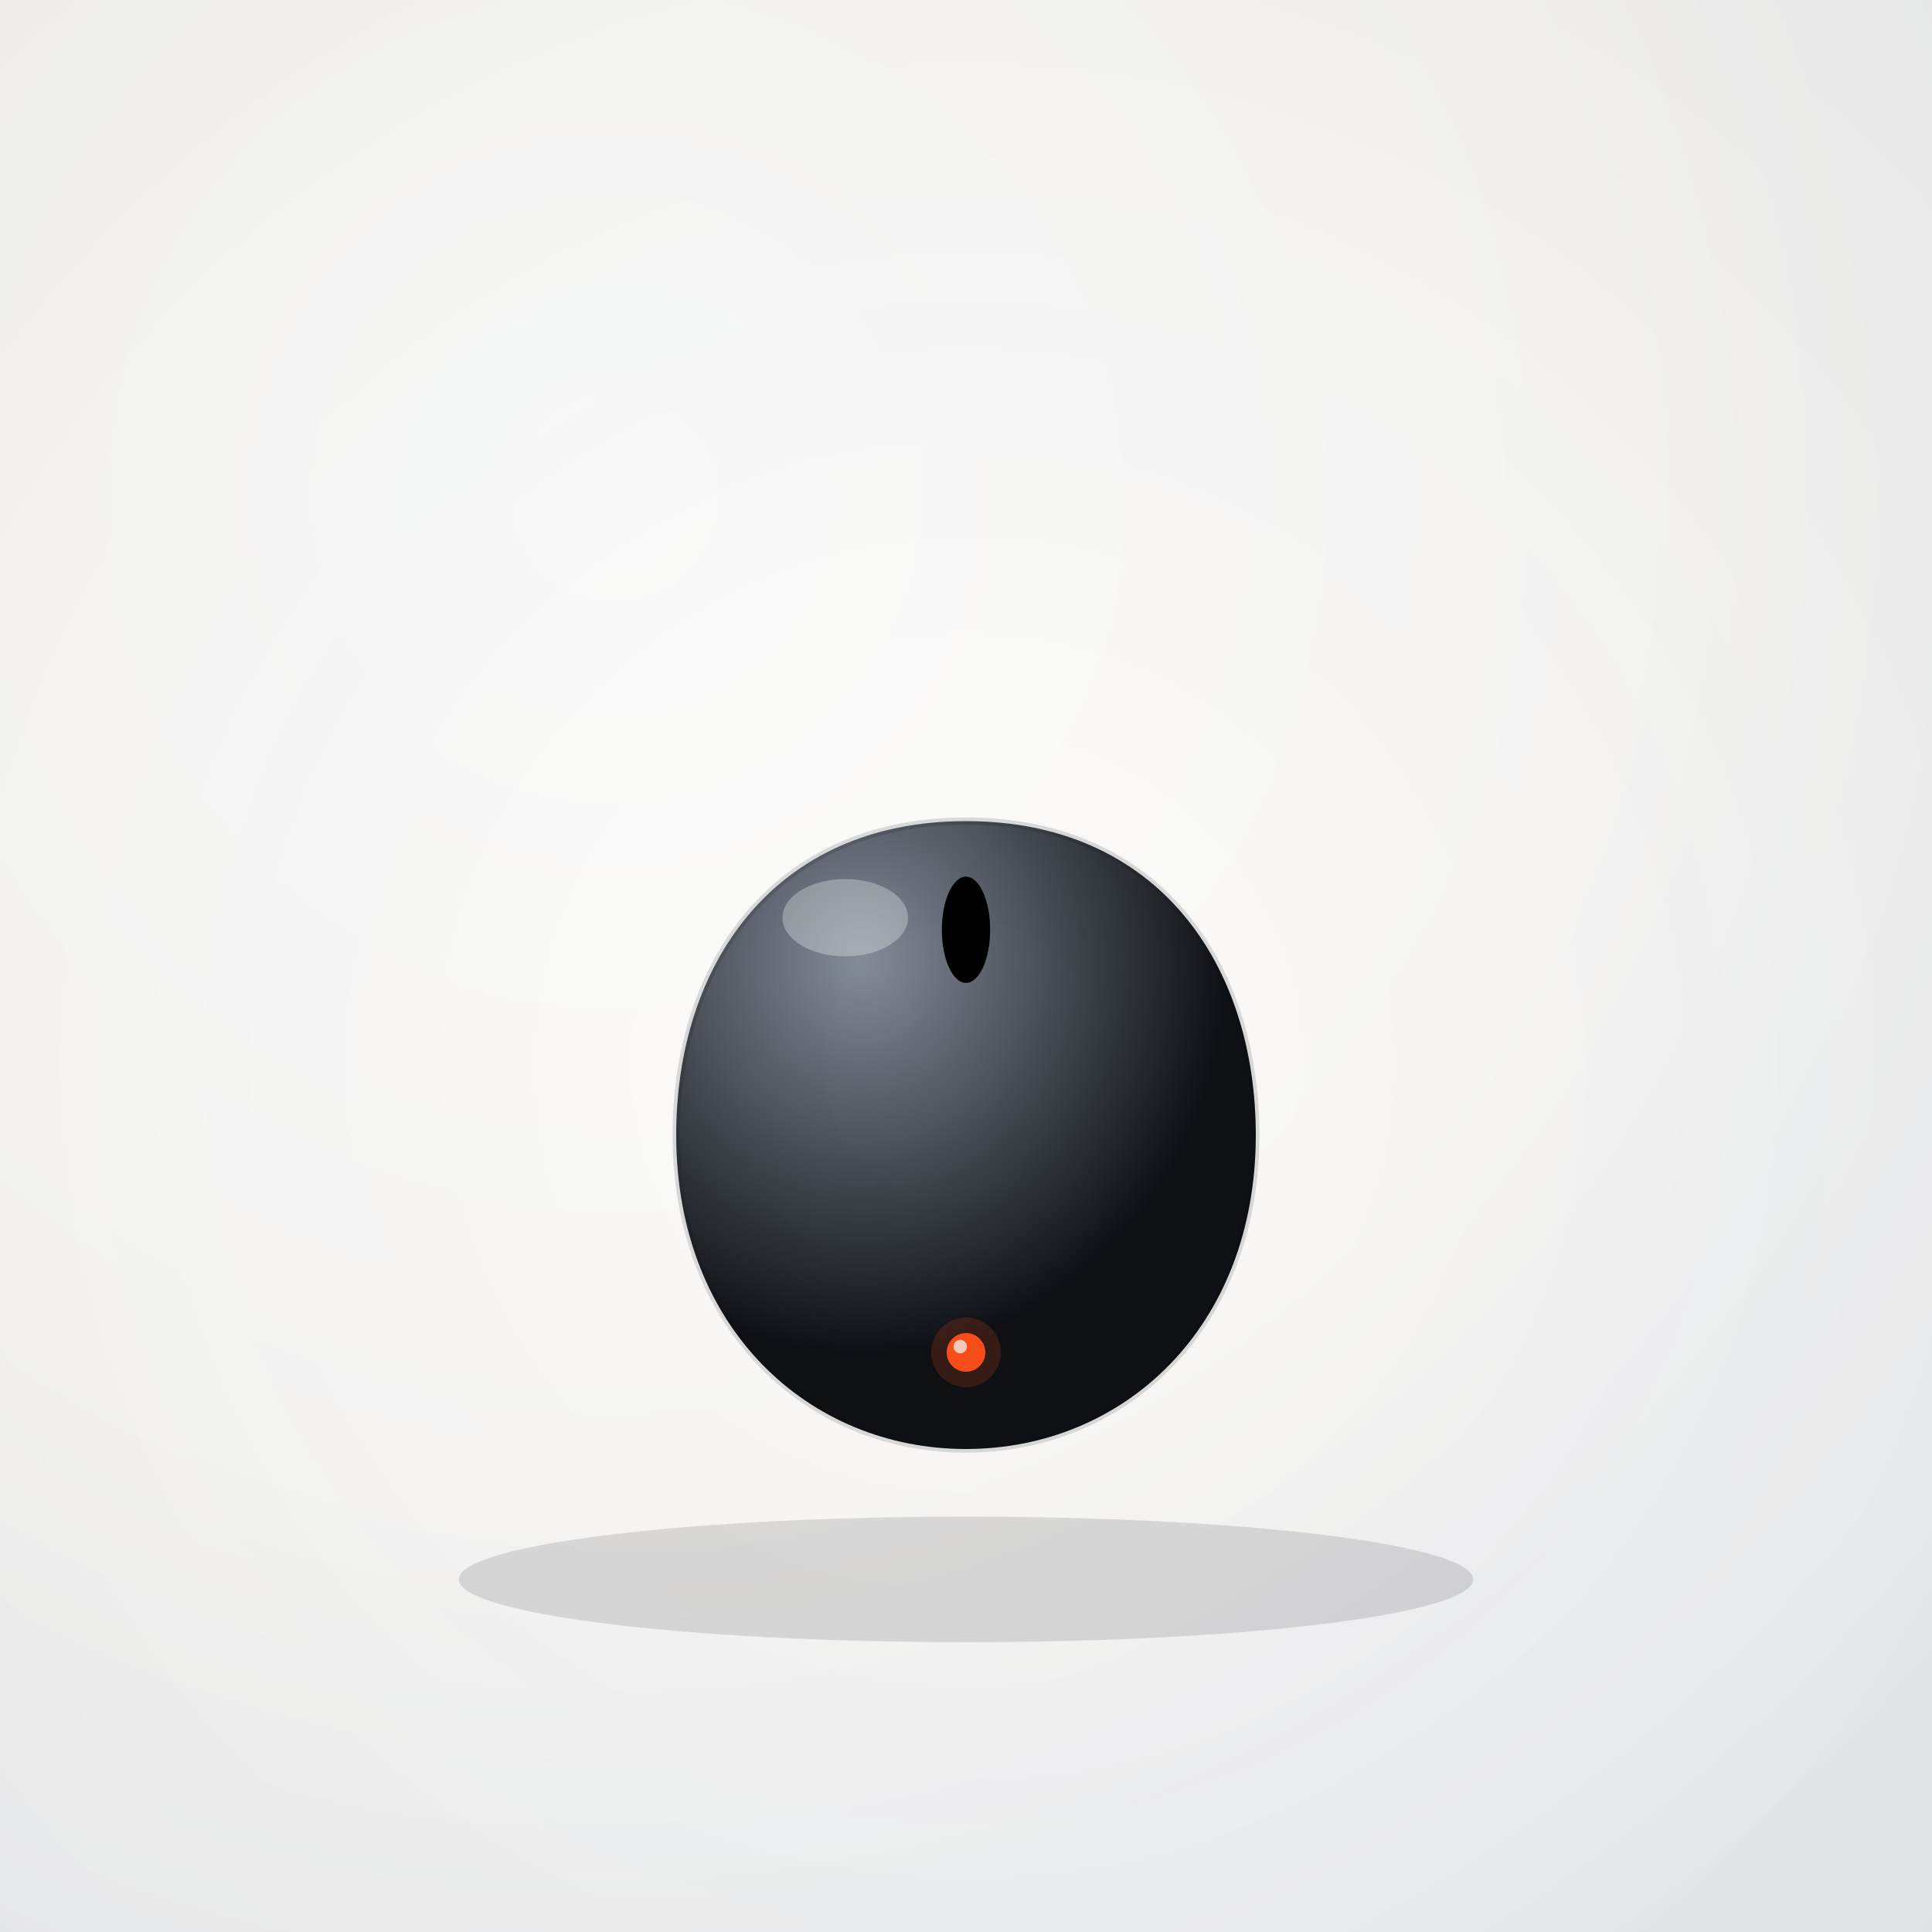
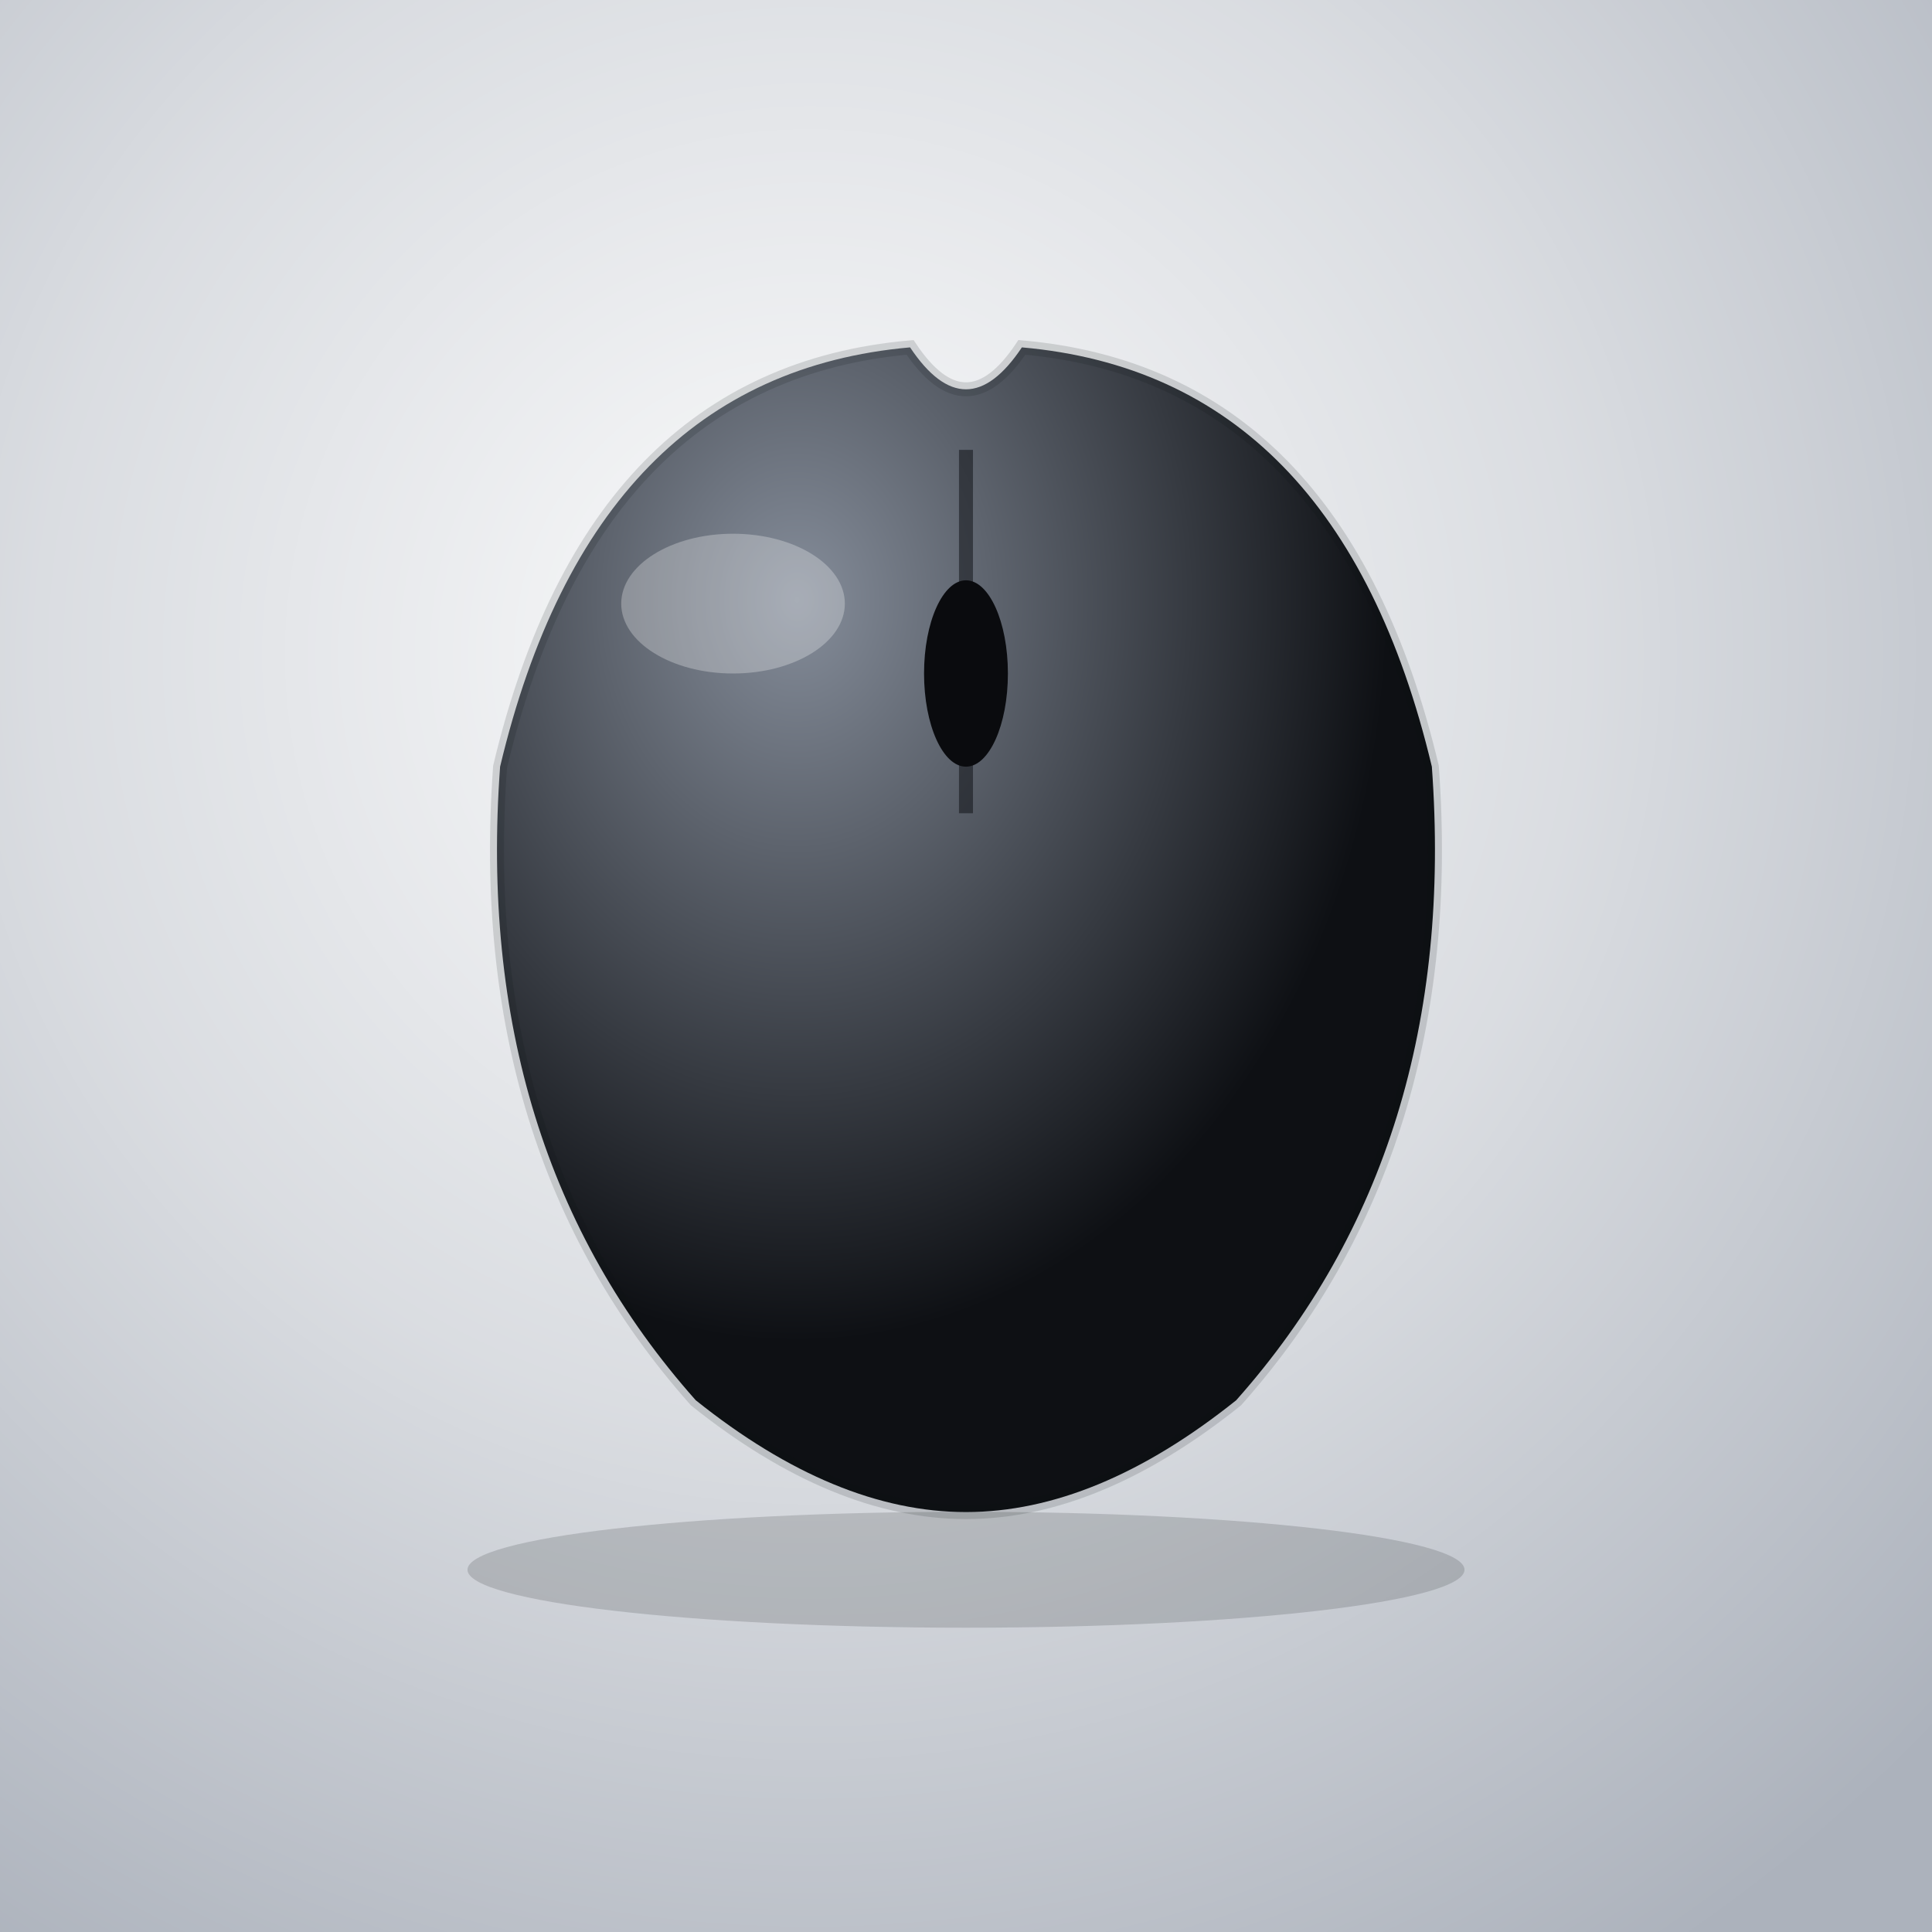
<svg xmlns="http://www.w3.org/2000/svg" viewBox="0 0 800 800" width="800" height="800">
  <defs>
-     <radialGradient id="wash34" cx="0.32" cy="0.26" r="0.95">
-       <stop offset="0" stop-color="#FFFFFF" stop-opacity="1" />
-       <stop offset="0.55" stop-color="#FBFAF8" stop-opacity="1" />
-       <stop offset="1" stop-color="#ECEEF2" stop-opacity="1" />
+     <radialGradient id="glow40" cx="0.42" cy="0.34" r="0.8">
+       <stop offset="0" stop-color="#FFFFFF" stop-opacity="0.95" />
+       <stop offset="0.5" stop-color="#FFFFFF" stop-opacity="0.55" />
+       <stop offset="1" stop-color="#FFFFFF" stop-opacity="0" />
    </radialGradient>
-     <radialGradient id="vig35" cx="0.5" cy="0.55" r="0.75">
-       <stop offset="0" stop-color="#0E1014" stop-opacity="0" />
-       <stop offset="1" stop-color="#0E1014" stop-opacity="0.06" />
-     </radialGradient>
-     <radialGradient id="mouse36" cx="0.32" cy="0.22" r="0.9">
+     <radialGradient id="mouse41" cx="0.32" cy="0.22" r="0.9">
      <stop offset="0" stop-color="#858D9A" stop-opacity="1" />
      <stop offset="0.7" stop-color="#0E1014" stop-opacity="1" />
      <stop offset="1" stop-color="#0E1014" stop-opacity="1" />
    </radialGradient>
  </defs>
-   <rect width="800" height="800" fill="#FBFAF8" />
-   <rect width="800" height="800" fill="url(#wash34)" />
-   <ellipse cx="400" cy="654" rx="210" ry="26" fill="#0E1014" opacity="0.13" filter="url(#blur37)" />
-   <path d="M 400 340 C 480 340 520 400 520 470 C 520 550 465 600 400 600 C 335 600 280 550 280 470 C 280 400 320 340 400 340 Z" fill="url(#mouse36)" stroke="#0E1014" stroke-width="3" stroke-opacity="0.14" />
-   <line x1="400" y1="350" x2="400" y2="430" stroke="#0b0dNaN" stroke-width="3" stroke-opacity="0.5" />
-   <ellipse cx="400" cy="385" rx="10" ry="22" fill="#0a0bNaN" />
-   <ellipse cx="350" cy="380" rx="26" ry="16" fill="#FFFFFF" opacity="0.3" />
-   <g>
-     <circle cx="400" cy="560" r="14.4" fill="#F94E1B" opacity="0.18" />
-     <circle cx="400" cy="560" r="8" fill="#F94E1B" />
-     <circle cx="397.6" cy="557.6" r="2.8" fill="#FFFFFF" opacity="0.7" />
+   <rect width="800" height="800" fill="#acb2bc" />
+   <rect width="800" height="800" fill="url(#glow40)" />
+   <ellipse cx="400" cy="650" rx="206.417" ry="24" fill="#0E1014" opacity="0.16" filter="url(#blur42)" />
+   <g transform="translate(-371.65,-492.76) scale(1.9291)">
+     <path d="M 388 330 Q 320 336 300 420 Q 294 502 342 556 Q 372 580 400 580 Q 428 580 458 556 Q 506 502 500 420 Q 480 336 412 330 Q 400 348 388 330 Z" fill="url(#mouse41)" stroke="#0E1014" stroke-width="3" stroke-opacity="0.14" />
+     <line x1="400" y1="352" x2="400" y2="430" stroke="#0b0d10" stroke-width="3" stroke-opacity="0.5" />
+     <ellipse cx="400" cy="400" rx="9" ry="20" fill="#0a0b0e" />
+     <ellipse cx="350" cy="385" rx="24" ry="15" fill="#FFFFFF" opacity="0.28" />
  </g>
-   <rect width="800" height="800" fill="url(#vig35)" />
</svg>
